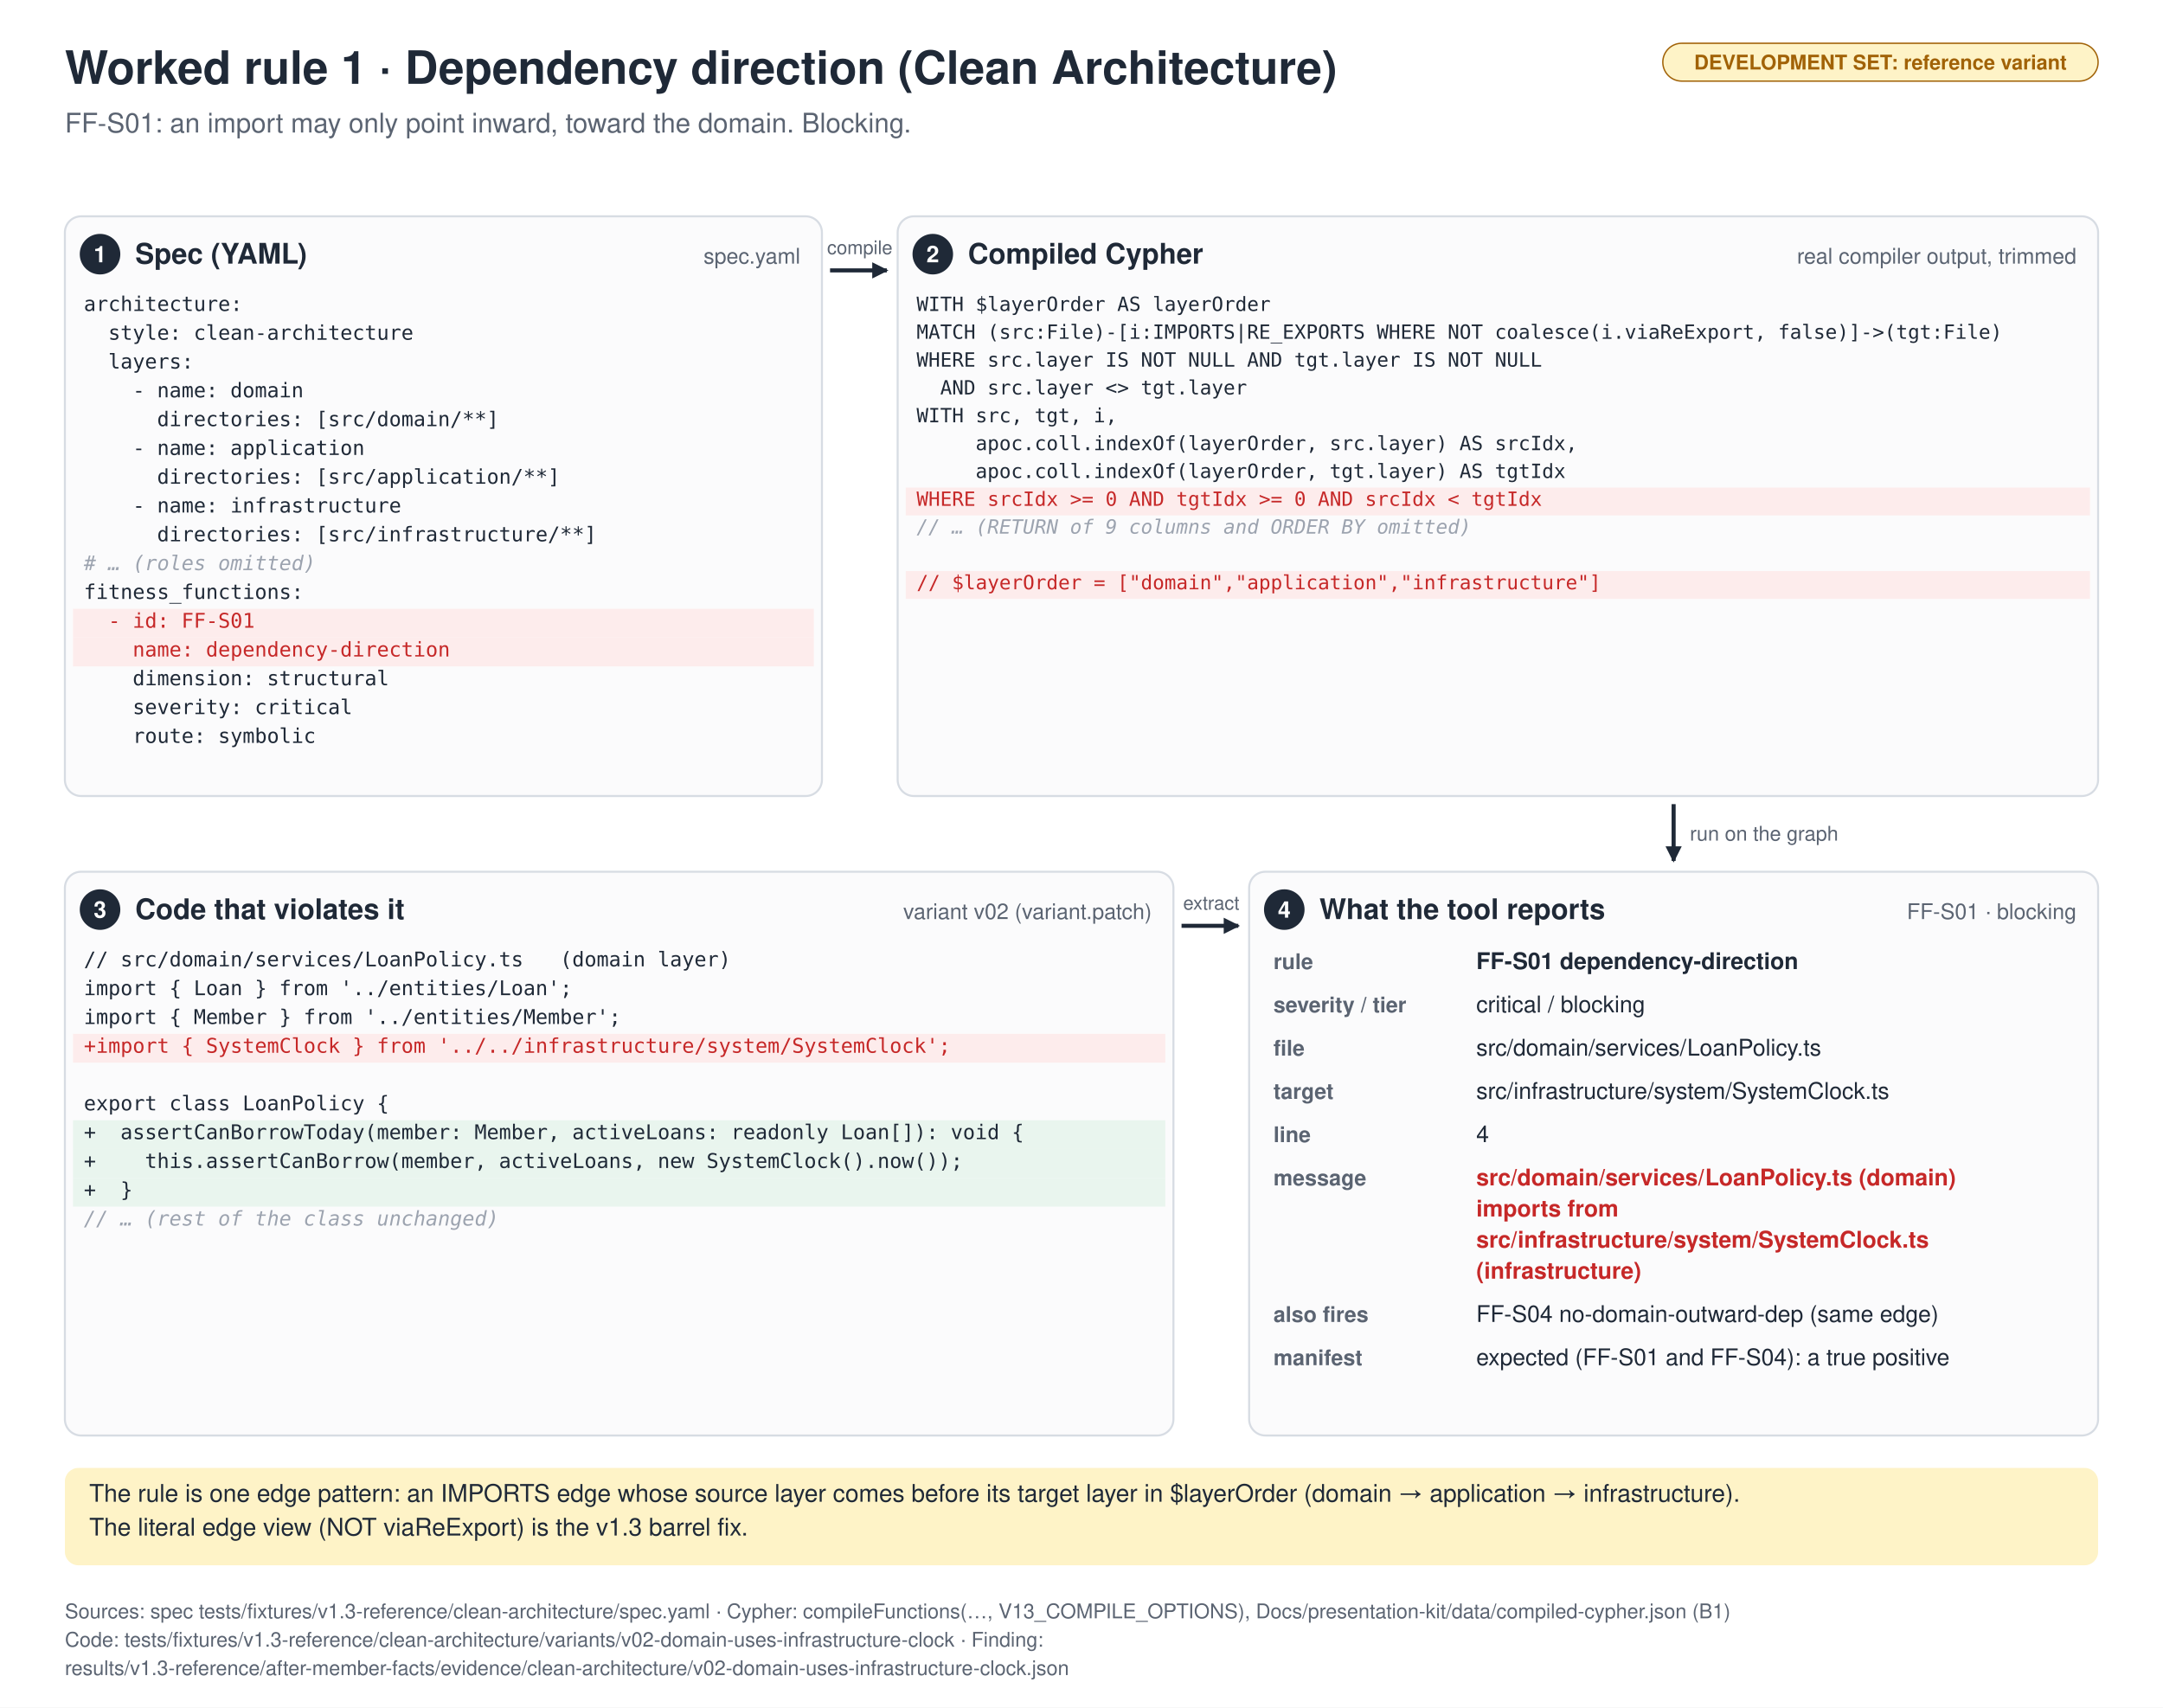
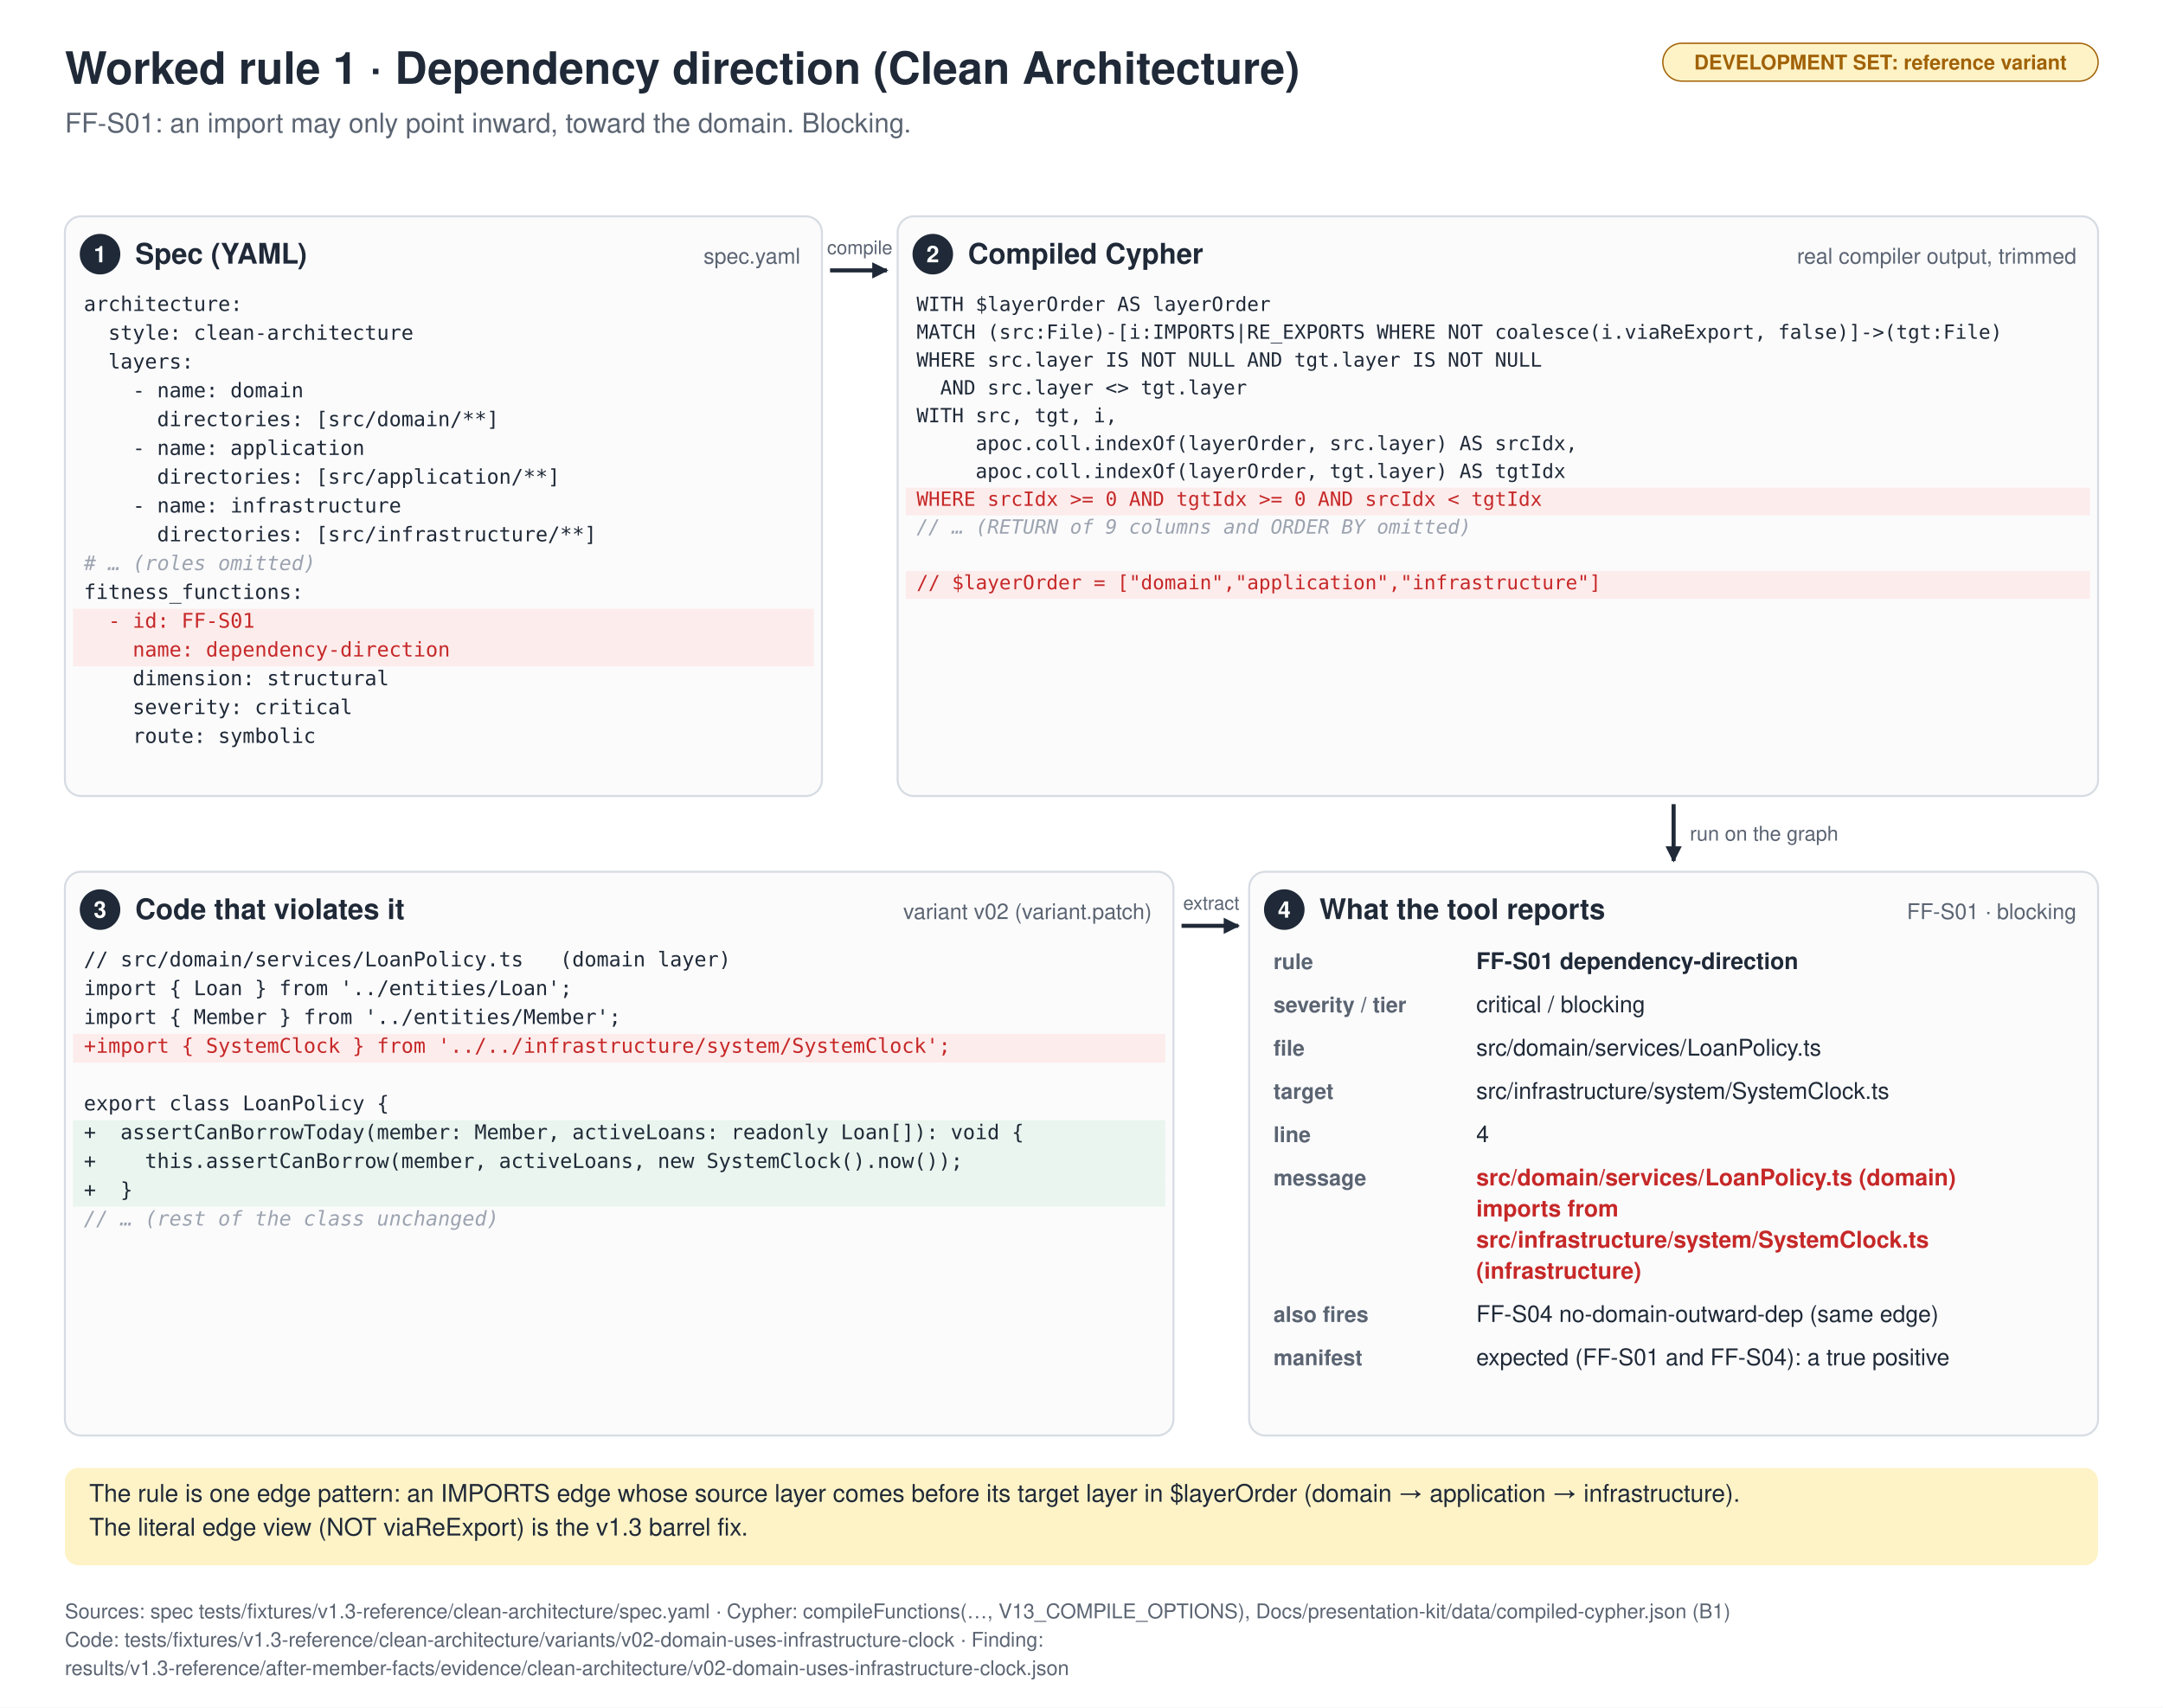
<svg xmlns="http://www.w3.org/2000/svg" width="1600" height="1263" viewBox="0 0 1600 1263">
  <defs>
    <marker id="arr" viewBox="0 0 10 10" refX="9" refY="5" markerUnits="userSpaceOnUse" markerWidth="12" markerHeight="12" orient="auto-start-reverse">
      <path d="M0,0 L10,5 L0,10 z" fill="#1F2937" />
    </marker>
    <marker id="arrM" viewBox="0 0 10 10" refX="9" refY="5" markerUnits="userSpaceOnUse" markerWidth="12" markerHeight="12" orient="auto-start-reverse">
      <path d="M0,0 L10,5 L0,10 z" fill="#5B6472" />
    </marker>
    <marker id="arrR" viewBox="0 0 10 10" refX="9" refY="5" markerUnits="userSpaceOnUse" markerWidth="12" markerHeight="12" orient="auto-start-reverse">
      <path d="M0,0 L10,5 L0,10 z" fill="#C62828" />
    </marker>
  </defs>
  <rect x="0" y="0" width="1600" height="1263" rx="0" fill="#FFFFFF" stroke="none" stroke-width="1" />
-   <text x="48" y="62" font-family="'Helvetica Neue', Helvetica, Arial, sans-serif" font-size="34" font-weight="700" fill="#1F2937" text-anchor="start">Worked rule 1 · Dependency direction (Clean Architecture)</text>
+   <text x="48" y="62" font-family="'Helvetica Neue', Helvetica, Arial, sans-serif" font-size="33" font-weight="700" fill="#1F2937" text-anchor="start">Worked rule 1 · Dependency direction (Clean Architecture)</text>
  <text x="48" y="98" font-family="'Helvetica Neue', Helvetica, Arial, sans-serif" font-size="20" font-weight="400" fill="#5B6472" text-anchor="start">FF-S01: an import may only point inward, toward the domain. Blocking.</text>
  <rect x="1230" y="32" width="322" height="28" rx="14" fill="#FEF3C7" stroke="#A16207" stroke-width="1" />
  <text x="1391" y="51.4" font-family="'Helvetica Neue', Helvetica, Arial, sans-serif" font-size="15" font-weight="600" fill="#A16207" text-anchor="middle">DEVELOPMENT SET: reference variant</text>
  <rect x="48" y="160" width="560" height="428.8" rx="12" fill="#FBFBFC" stroke="#D7DCE3" stroke-width="1.5" />
  <circle cx="74" cy="188" r="15" fill="#1F2937" />
  <text x="74" y="194" font-family="'Helvetica Neue', Helvetica, Arial, sans-serif" font-size="17" font-weight="700" fill="#fff" text-anchor="middle">1</text>
  <text x="100" y="195" font-family="'Helvetica Neue', Helvetica, Arial, sans-serif" font-size="21" font-weight="700" fill="#1F2937" text-anchor="start">Spec (YAML)</text>
  <text x="592" y="195" font-family="'Helvetica Neue', Helvetica, Arial, sans-serif" font-size="16" font-weight="400" fill="#5B6472" text-anchor="end">spec.yaml</text>
  <text x="62" y="230" font-family="Menlo, 'SF Mono', Consolas, monospace" font-size="15" fill="#1F2937" xml:space="preserve">architecture:</text>
  <text x="62" y="251.3" font-family="Menlo, 'SF Mono', Consolas, monospace" font-size="15" fill="#1F2937" xml:space="preserve">  style: clean-architecture</text>
  <text x="62" y="272.6" font-family="Menlo, 'SF Mono', Consolas, monospace" font-size="15" fill="#1F2937" xml:space="preserve">  layers:</text>
  <text x="62" y="293.9" font-family="Menlo, 'SF Mono', Consolas, monospace" font-size="15" fill="#1F2937" xml:space="preserve">    - name: domain</text>
  <text x="62" y="315.2" font-family="Menlo, 'SF Mono', Consolas, monospace" font-size="15" fill="#1F2937" xml:space="preserve">      directories: [src/domain/**]</text>
  <text x="62" y="336.5" font-family="Menlo, 'SF Mono', Consolas, monospace" font-size="15" fill="#1F2937" xml:space="preserve">    - name: application</text>
  <text x="62" y="357.8" font-family="Menlo, 'SF Mono', Consolas, monospace" font-size="15" fill="#1F2937" xml:space="preserve">      directories: [src/application/**]</text>
  <text x="62" y="379.1" font-family="Menlo, 'SF Mono', Consolas, monospace" font-size="15" fill="#1F2937" xml:space="preserve">    - name: infrastructure</text>
  <text x="62" y="400.4" font-family="Menlo, 'SF Mono', Consolas, monospace" font-size="15" fill="#1F2937" xml:space="preserve">      directories: [src/infrastructure/**]</text>
  <text x="62" y="421.7" font-family="Menlo, 'SF Mono', Consolas, monospace" font-size="15" fill="#9CA3AF" xml:space="preserve" font-style="italic"># … (roles omitted)</text>
  <text x="62" y="443" font-family="Menlo, 'SF Mono', Consolas, monospace" font-size="15" fill="#1F2937" xml:space="preserve">fitness_functions:</text>
  <rect x="54" y="450.3" width="548" height="21.3" rx="0" fill="#FDECEC" stroke="none" stroke-width="1" />
  <text x="62" y="464.3" font-family="Menlo, 'SF Mono', Consolas, monospace" font-size="15" fill="#C62828" xml:space="preserve">  - id: FF-S01</text>
  <rect x="54" y="471.6" width="548" height="21.3" rx="0" fill="#FDECEC" stroke="none" stroke-width="1" />
  <text x="62" y="485.6" font-family="Menlo, 'SF Mono', Consolas, monospace" font-size="15" fill="#C62828" xml:space="preserve">    name: dependency-direction</text>
  <text x="62" y="506.9" font-family="Menlo, 'SF Mono', Consolas, monospace" font-size="15" fill="#1F2937" xml:space="preserve">    dimension: structural</text>
  <text x="62" y="528.2" font-family="Menlo, 'SF Mono', Consolas, monospace" font-size="15" fill="#1F2937" xml:space="preserve">    severity: critical</text>
  <text x="62" y="549.5" font-family="Menlo, 'SF Mono', Consolas, monospace" font-size="15" fill="#1F2937" xml:space="preserve">    route: symbolic</text>
  <rect x="664" y="160" width="888" height="428.8" rx="12" fill="#FBFBFC" stroke="#D7DCE3" stroke-width="1.5" />
  <circle cx="690" cy="188" r="15" fill="#1F2937" />
  <text x="690" y="194" font-family="'Helvetica Neue', Helvetica, Arial, sans-serif" font-size="17" font-weight="700" fill="#fff" text-anchor="middle">2</text>
  <text x="716" y="195" font-family="'Helvetica Neue', Helvetica, Arial, sans-serif" font-size="21" font-weight="700" fill="#1F2937" text-anchor="start">Compiled Cypher</text>
  <text x="1536" y="195" font-family="'Helvetica Neue', Helvetica, Arial, sans-serif" font-size="16" font-weight="400" fill="#5B6472" text-anchor="end">real compiler output, trimmed</text>
  <text x="678" y="230" font-family="Menlo, 'SF Mono', Consolas, monospace" font-size="14.5" fill="#1F2937" xml:space="preserve">WITH $layerOrder AS layerOrder</text>
  <text x="678" y="250.59" font-family="Menlo, 'SF Mono', Consolas, monospace" font-size="14.5" fill="#1F2937" xml:space="preserve">MATCH (src:File)-[i:IMPORTS|RE_EXPORTS WHERE NOT coalesce(i.viaReExport, false)]-&gt;(tgt:File)</text>
  <text x="678" y="271.18" font-family="Menlo, 'SF Mono', Consolas, monospace" font-size="14.5" fill="#1F2937" xml:space="preserve">WHERE src.layer IS NOT NULL AND tgt.layer IS NOT NULL</text>
  <text x="678" y="291.77" font-family="Menlo, 'SF Mono', Consolas, monospace" font-size="14.5" fill="#1F2937" xml:space="preserve">  AND src.layer &lt;&gt; tgt.layer</text>
  <text x="678" y="312.36" font-family="Menlo, 'SF Mono', Consolas, monospace" font-size="14.5" fill="#1F2937" xml:space="preserve">WITH src, tgt, i,</text>
  <text x="678" y="332.95" font-family="Menlo, 'SF Mono', Consolas, monospace" font-size="14.5" fill="#1F2937" xml:space="preserve">     apoc.coll.indexOf(layerOrder, src.layer) AS srcIdx,</text>
  <text x="678" y="353.54" font-family="Menlo, 'SF Mono', Consolas, monospace" font-size="14.5" fill="#1F2937" xml:space="preserve">     apoc.coll.indexOf(layerOrder, tgt.layer) AS tgtIdx</text>
  <rect x="670" y="360.63" width="876" height="20.59" rx="0" fill="#FDECEC" stroke="none" stroke-width="1" />
  <text x="678" y="374.13" font-family="Menlo, 'SF Mono', Consolas, monospace" font-size="14.5" fill="#C62828" xml:space="preserve">WHERE srcIdx &gt;= 0 AND tgtIdx &gt;= 0 AND srcIdx &lt; tgtIdx</text>
  <text x="678" y="394.72" font-family="Menlo, 'SF Mono', Consolas, monospace" font-size="14.5" fill="#9CA3AF" xml:space="preserve" font-style="italic">// … (RETURN of 9 columns and ORDER BY omitted)</text>
  <text x="678" y="415.31" font-family="Menlo, 'SF Mono', Consolas, monospace" font-size="14.5" fill="#1F2937" xml:space="preserve" />
  <rect x="670" y="422.4" width="876" height="20.59" rx="0" fill="#FDECEC" stroke="none" stroke-width="1" />
  <text x="678" y="435.9" font-family="Menlo, 'SF Mono', Consolas, monospace" font-size="14.5" fill="#C62828" xml:space="preserve">// $layerOrder = ["domain","application","infrastructure"]</text>
  <rect x="48" y="644.8" width="820" height="417" rx="12" fill="#FBFBFC" stroke="#D7DCE3" stroke-width="1.5" />
  <circle cx="74" cy="672.8" r="15" fill="#1F2937" />
  <text x="74" y="678.8" font-family="'Helvetica Neue', Helvetica, Arial, sans-serif" font-size="17" font-weight="700" fill="#fff" text-anchor="middle">3</text>
  <text x="100" y="679.8" font-family="'Helvetica Neue', Helvetica, Arial, sans-serif" font-size="21" font-weight="700" fill="#1F2937" text-anchor="start">Code that violates it</text>
  <text x="852" y="679.8" font-family="'Helvetica Neue', Helvetica, Arial, sans-serif" font-size="16" font-weight="400" fill="#5B6472" text-anchor="end">variant v02 (variant.patch)</text>
  <text x="62" y="714.8" font-family="Menlo, 'SF Mono', Consolas, monospace" font-size="15" fill="#1F2937" xml:space="preserve">// src/domain/services/LoanPolicy.ts   (domain layer)</text>
  <text x="62" y="736.1" font-family="Menlo, 'SF Mono', Consolas, monospace" font-size="15" fill="#1F2937" xml:space="preserve">import { Loan } from '../entities/Loan';</text>
  <text x="62" y="757.4" font-family="Menlo, 'SF Mono', Consolas, monospace" font-size="15" fill="#1F2937" xml:space="preserve">import { Member } from '../entities/Member';</text>
  <rect x="54" y="764.7" width="808" height="21.3" rx="0" fill="#FDECEC" stroke="none" stroke-width="1" />
  <text x="62" y="778.7" font-family="Menlo, 'SF Mono', Consolas, monospace" font-size="15" fill="#C62828" xml:space="preserve">+import { SystemClock } from '../../infrastructure/system/SystemClock';</text>
  <text x="62" y="800" font-family="Menlo, 'SF Mono', Consolas, monospace" font-size="15" fill="#1F2937" xml:space="preserve" />
  <text x="62" y="821.3" font-family="Menlo, 'SF Mono', Consolas, monospace" font-size="15" fill="#1F2937" xml:space="preserve">export class LoanPolicy {</text>
  <rect x="54" y="828.6" width="808" height="21.3" rx="0" fill="#E9F5EE" stroke="none" stroke-width="1" />
  <text x="62" y="842.6" font-family="Menlo, 'SF Mono', Consolas, monospace" font-size="15" fill="#1F2937" xml:space="preserve">+  assertCanBorrowToday(member: Member, activeLoans: readonly Loan[]): void {</text>
  <rect x="54" y="849.9" width="808" height="21.3" rx="0" fill="#E9F5EE" stroke="none" stroke-width="1" />
  <text x="62" y="863.9" font-family="Menlo, 'SF Mono', Consolas, monospace" font-size="15" fill="#1F2937" xml:space="preserve">+    this.assertCanBorrow(member, activeLoans, new SystemClock().now());</text>
  <rect x="54" y="871.2" width="808" height="21.3" rx="0" fill="#E9F5EE" stroke="none" stroke-width="1" />
  <text x="62" y="885.2" font-family="Menlo, 'SF Mono', Consolas, monospace" font-size="15" fill="#1F2937" xml:space="preserve">+  }</text>
  <text x="62" y="906.5" font-family="Menlo, 'SF Mono', Consolas, monospace" font-size="15" fill="#9CA3AF" xml:space="preserve" font-style="italic">// … (rest of the class unchanged)</text>
  <rect x="924" y="644.8" width="628" height="417" rx="12" fill="#FBFBFC" stroke="#D7DCE3" stroke-width="1.5" />
  <circle cx="950" cy="672.8" r="15" fill="#1F2937" />
  <text x="950" y="678.8" font-family="'Helvetica Neue', Helvetica, Arial, sans-serif" font-size="17" font-weight="700" fill="#fff" text-anchor="middle">4</text>
  <text x="976" y="679.8" font-family="'Helvetica Neue', Helvetica, Arial, sans-serif" font-size="21" font-weight="700" fill="#1F2937" text-anchor="start">What the tool reports</text>
  <text x="1536" y="679.8" font-family="'Helvetica Neue', Helvetica, Arial, sans-serif" font-size="16" font-weight="400" fill="#5B6472" text-anchor="end">FF-S01 · blocking</text>
  <text x="942" y="716.8" font-family="'Helvetica Neue', Helvetica, Arial, sans-serif" font-size="16" font-weight="600" fill="#5B6472" text-anchor="start">rule</text>
  <text x="1092" y="716.8" font-family="'Helvetica Neue', Helvetica, Arial, sans-serif" font-size="17" font-weight="700" fill="#1F2937" text-anchor="start">FF-S01 dependency-direction</text>
  <text x="942" y="748.8" font-family="'Helvetica Neue', Helvetica, Arial, sans-serif" font-size="16" font-weight="600" fill="#5B6472" text-anchor="start">severity / tier</text>
  <text x="1092" y="748.8" font-family="'Helvetica Neue', Helvetica, Arial, sans-serif" font-size="17" font-weight="400" fill="#1F2937" text-anchor="start">critical / blocking</text>
  <text x="942" y="780.8" font-family="'Helvetica Neue', Helvetica, Arial, sans-serif" font-size="16" font-weight="600" fill="#5B6472" text-anchor="start">file</text>
  <text x="1092" y="780.8" font-family="'Helvetica Neue', Helvetica, Arial, sans-serif" font-size="17" font-weight="400" fill="#1F2937" text-anchor="start">src/domain/services/LoanPolicy.ts</text>
  <text x="942" y="812.8" font-family="'Helvetica Neue', Helvetica, Arial, sans-serif" font-size="16" font-weight="600" fill="#5B6472" text-anchor="start">target</text>
  <text x="1092" y="812.8" font-family="'Helvetica Neue', Helvetica, Arial, sans-serif" font-size="17" font-weight="400" fill="#1F2937" text-anchor="start">src/infrastructure/system/SystemClock.ts</text>
  <text x="942" y="844.8" font-family="'Helvetica Neue', Helvetica, Arial, sans-serif" font-size="16" font-weight="600" fill="#5B6472" text-anchor="start">line</text>
  <text x="1092" y="844.8" font-family="'Helvetica Neue', Helvetica, Arial, sans-serif" font-size="17" font-weight="400" fill="#1F2937" text-anchor="start">4</text>
  <text x="942" y="876.8" font-family="'Helvetica Neue', Helvetica, Arial, sans-serif" font-size="16" font-weight="600" fill="#5B6472" text-anchor="start">message</text>
  <text x="1092" y="876.8" font-family="'Helvetica Neue', Helvetica, Arial, sans-serif" font-size="17" font-weight="700" fill="#C62828" text-anchor="start">src/domain/services/LoanPolicy.ts (domain)</text>
  <text x="1092" y="899.8" font-family="'Helvetica Neue', Helvetica, Arial, sans-serif" font-size="17" font-weight="700" fill="#C62828" text-anchor="start">imports from</text>
  <text x="1092" y="922.8" font-family="'Helvetica Neue', Helvetica, Arial, sans-serif" font-size="17" font-weight="700" fill="#C62828" text-anchor="start">src/infrastructure/system/SystemClock.ts</text>
  <text x="1092" y="945.8" font-family="'Helvetica Neue', Helvetica, Arial, sans-serif" font-size="17" font-weight="700" fill="#C62828" text-anchor="start">(infrastructure)</text>
  <text x="942" y="977.8" font-family="'Helvetica Neue', Helvetica, Arial, sans-serif" font-size="16" font-weight="600" fill="#5B6472" text-anchor="start">also fires</text>
  <text x="1092" y="977.8" font-family="'Helvetica Neue', Helvetica, Arial, sans-serif" font-size="17" font-weight="400" fill="#1F2937" text-anchor="start">FF-S04 no-domain-outward-dep (same edge)</text>
  <text x="942" y="1009.8" font-family="'Helvetica Neue', Helvetica, Arial, sans-serif" font-size="16" font-weight="600" fill="#5B6472" text-anchor="start">manifest</text>
  <text x="1092" y="1009.8" font-family="'Helvetica Neue', Helvetica, Arial, sans-serif" font-size="17" font-weight="400" fill="#1F2937" text-anchor="start">expected (FF-S01 and FF-S04): a true positive</text>
  <line x1="614" y1="200" x2="656" y2="200" stroke="#1F2937" stroke-width="3" marker-end="url(#arr)" />
  <text x="636" y="188" font-family="'Helvetica Neue', Helvetica, Arial, sans-serif" font-size="14" font-weight="400" fill="#5B6472" text-anchor="middle">compile</text>
  <line x1="1238" y1="594.8" x2="1238" y2="636.8" stroke="#1F2937" stroke-width="3" marker-end="url(#arr)" />
  <text x="1250" y="621.8" font-family="'Helvetica Neue', Helvetica, Arial, sans-serif" font-size="15" font-weight="400" fill="#5B6472" text-anchor="start">run on the graph</text>
  <line x1="874" y1="684.8" x2="916" y2="684.8" stroke="#1F2937" stroke-width="3" marker-end="url(#arr)" />
  <text x="896" y="672.8" font-family="'Helvetica Neue', Helvetica, Arial, sans-serif" font-size="14" font-weight="400" fill="#5B6472" text-anchor="middle">extract</text>
  <rect x="48" y="1085.8" width="1504" height="72" rx="10" fill="#FEF3C7" stroke="none" stroke-width="1" />
  <text x="66" y="1110.8" font-family="'Helvetica Neue', Helvetica, Arial, sans-serif" font-size="18" font-weight="400" fill="#1F2937" text-anchor="start">The rule is one edge pattern: an IMPORTS edge whose source layer comes before its target layer in $layerOrder (domain → application → infrastructure).</text>
  <text x="66" y="1135.8" font-family="'Helvetica Neue', Helvetica, Arial, sans-serif" font-size="18" font-weight="400" fill="#1F2937" text-anchor="start">The literal edge view (NOT viaReExport) is the v1.3 barrel fix.</text>
  <text x="48" y="1197" font-family="'Helvetica Neue', Helvetica, Arial, sans-serif" font-size="15" font-weight="400" fill="#5B6472" text-anchor="start">Sources: spec tests/fixtures/v1.3-reference/clean-architecture/spec.yaml · Cypher: compileFunctions(…, V13_COMPILE_OPTIONS), Docs/presentation-kit/data/compiled-cypher.json (B1)</text>
  <text x="48" y="1218" font-family="'Helvetica Neue', Helvetica, Arial, sans-serif" font-size="15" font-weight="400" fill="#5B6472" text-anchor="start">Code: tests/fixtures/v1.3-reference/clean-architecture/variants/v02-domain-uses-infrastructure-clock · Finding:</text>
  <text x="48" y="1239" font-family="'Helvetica Neue', Helvetica, Arial, sans-serif" font-size="15" font-weight="400" fill="#5B6472" text-anchor="start">results/v1.3-reference/after-member-facts/evidence/clean-architecture/v02-domain-uses-infrastructure-clock.json</text>
</svg>
